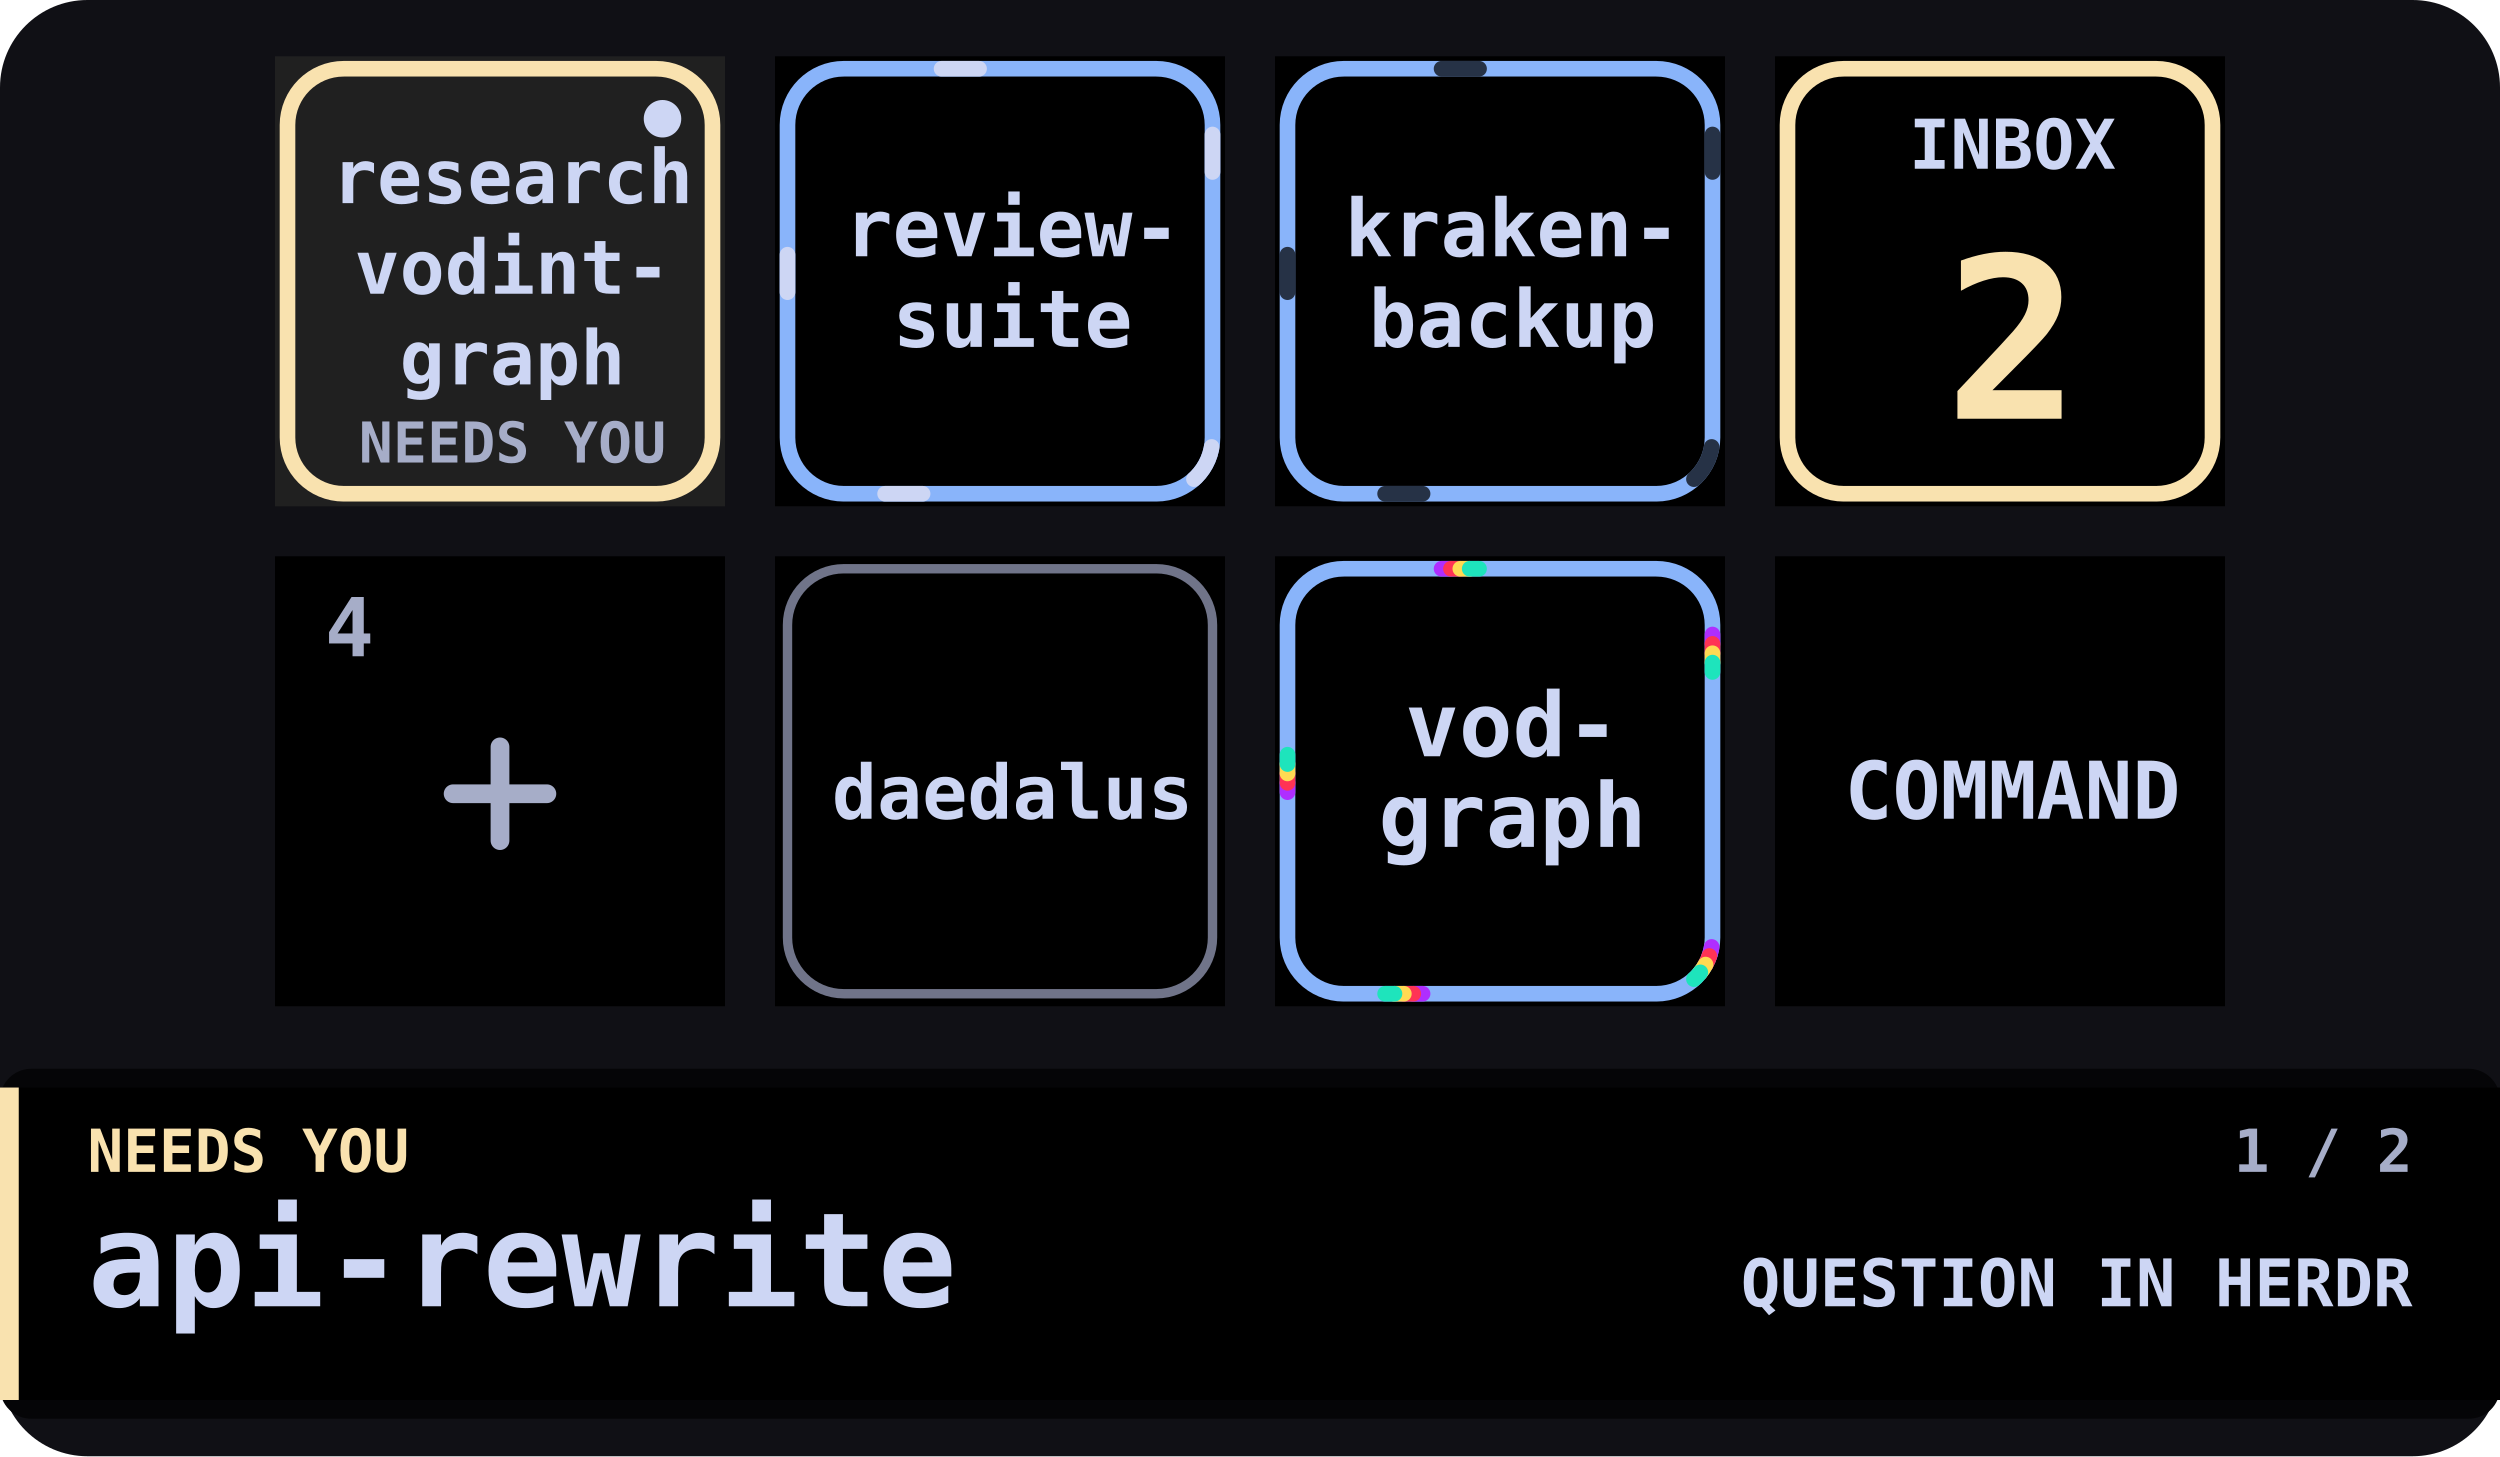
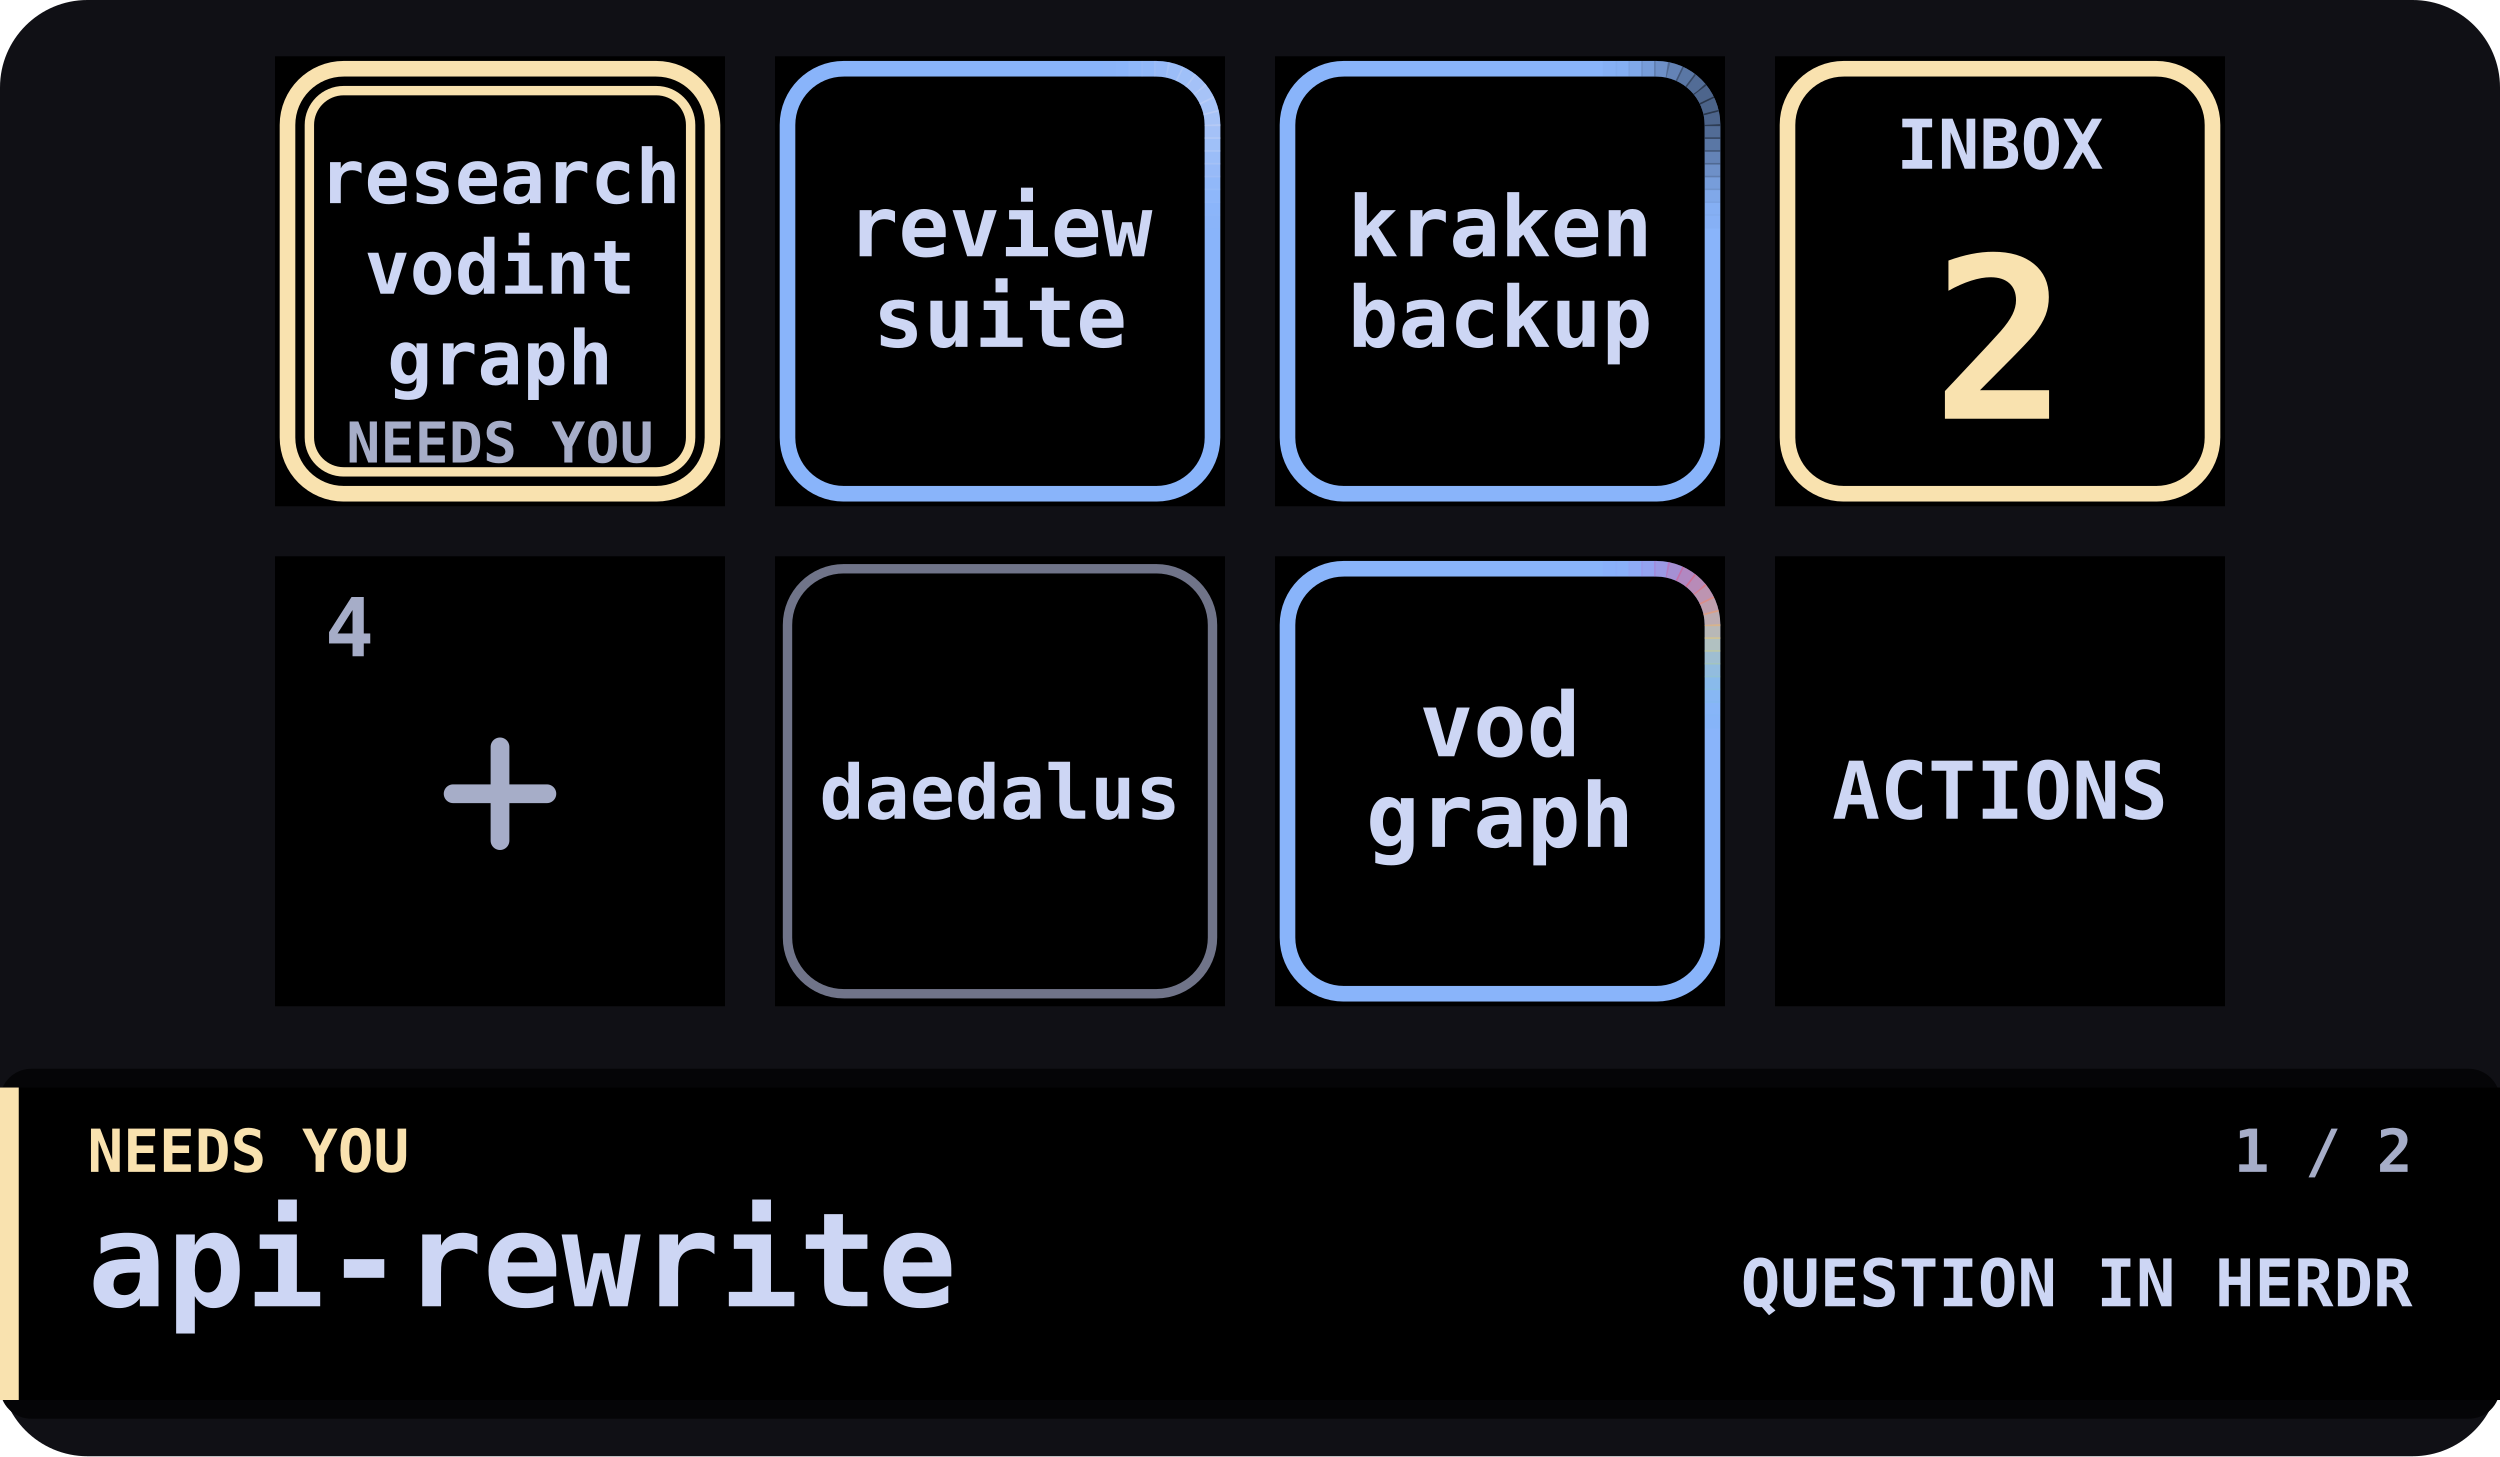
<svg xmlns="http://www.w3.org/2000/svg" width="800" height="466" viewBox="0 0 800 466">
  <rect width="800" height="466" rx="28" fill="#101015" />
  <svg x="88" y="18" width="144" height="144" viewBox="0 0 144 144">
-     <rect width="144" height="144" fill="#202020" />
+     <rect width="144" height="144" fill="#000000" />
+     <rect x="11" y="11" width="122" height="122" rx="11" fill="none" stroke="rgb(249 226 175)" stroke-width="3" />
    <rect x="4" y="4" width="136" height="136" rx="18" fill="none" stroke="rgb(249 226 175)" stroke-width="5" />
-     <circle cx="124" cy="20" r="6" fill="rgb(205 214 244)" />
-     <text x="76" y="47" font-family="Consolas" font-weight="700" font-size="24" fill="rgb(205 214 244)" text-anchor="middle">research</text>
-     <text x="76" y="76" font-family="Consolas" font-weight="700" font-size="24" fill="rgb(205 214 244)" text-anchor="middle">vodint-</text>
-     <text x="76" y="105" font-family="Consolas" font-weight="700" font-size="24" fill="rgb(205 214 244)" text-anchor="middle">graph</text>
-     <text x="76" y="130" font-family="Consolas" font-weight="700" font-size="18" fill="rgb(166 173 200)" text-anchor="middle" letter-spacing=".1">NEEDS YOU</text>
+     <text x="72" y="47" font-family="Consolas" font-weight="700" font-size="24" fill="rgb(205 214 244)" text-anchor="middle">research</text>
+     <text x="72" y="76" font-family="Consolas" font-weight="700" font-size="24" fill="rgb(205 214 244)" text-anchor="middle">vodint</text>
+     <text x="72" y="105" font-family="Consolas" font-weight="700" font-size="24" fill="rgb(205 214 244)" text-anchor="middle">graph</text>
+     <text x="72" y="130" font-family="Consolas" font-weight="700" font-size="18" fill="rgb(166 173 200)" text-anchor="middle" letter-spacing=".1">NEEDS YOU</text>
  </svg>
  <svg x="248" y="18" width="144" height="144" viewBox="0 0 144 144">
    <rect width="144" height="144" fill="#000000" />
    <rect x="4" y="4" width="136" height="136" rx="18" fill="none" stroke="rgb(137 180 250)" stroke-width="5" />
-     <rect x="4" y="4" width="136" height="136" rx="18" pathLength="100" fill="none" stroke-linecap="round" stroke-width="5" stroke="rgb(205 214 244)" stroke-dasharray="12 88" stroke-dashoffset="-31.3" />
-     <text x="76" y="64" font-family="Consolas" font-weight="700" font-size="25.5" fill="rgb(205 214 244)" text-anchor="middle">review-</text>
-     <text x="76" y="93" font-family="Consolas" font-weight="700" font-size="25.5" fill="rgb(205 214 244)" text-anchor="middle">suite</text>
+     <rect x="4" y="4" width="136" height="136" rx="18" fill="none" stroke-width="5" stroke="rgb(205 214 244)" stroke-opacity="0.02" stroke-dasharray="4.62 1021.58" stroke-dashoffset="-82.9" />
+     <rect x="4" y="4" width="136" height="136" rx="18" fill="none" stroke-width="5" stroke="rgb(205 214 244)" stroke-opacity="0.03" stroke-dasharray="4.62 1021.58" stroke-dashoffset="-87.0" />
+     <rect x="4" y="4" width="136" height="136" rx="18" fill="none" stroke-width="5" stroke="rgb(205 214 244)" stroke-opacity="0.07" stroke-dasharray="4.62 1021.58" stroke-dashoffset="-91.1" />
+     <rect x="4" y="4" width="136" height="136" rx="18" fill="none" stroke-width="5" stroke="rgb(205 214 244)" stroke-opacity="0.13" stroke-dasharray="4.62 1021.58" stroke-dashoffset="-95.2" />
+     <rect x="4" y="4" width="136" height="136" rx="18" fill="none" stroke-width="5" stroke="rgb(205 214 244)" stroke-opacity="0.20" stroke-dasharray="4.62 1021.58" stroke-dashoffset="-99.3" />
+     <rect x="4" y="4" width="136" height="136" rx="18" fill="none" stroke-width="5" stroke="rgb(205 214 244)" stroke-opacity="0.27" stroke-dasharray="4.62 1021.58" stroke-dashoffset="-103.4" />
+     <rect x="4" y="4" width="136" height="136" rx="18" fill="none" stroke-width="5" stroke="rgb(205 214 244)" stroke-opacity="0.34" stroke-dasharray="4.62 1021.58" stroke-dashoffset="-107.5" />
+     <rect x="4" y="4" width="136" height="136" rx="18" fill="none" stroke-width="5" stroke="rgb(205 214 244)" stroke-opacity="0.40" stroke-dasharray="4.62 1021.58" stroke-dashoffset="-111.6" />
+     <rect x="4" y="4" width="136" height="136" rx="18" fill="none" stroke-width="5" stroke="rgb(205 214 244)" stroke-opacity="0.44" stroke-dasharray="4.62 1021.58" stroke-dashoffset="-115.8" />
+     <rect x="4" y="4" width="136" height="136" rx="18" fill="none" stroke-width="5" stroke="rgb(205 214 244)" stroke-opacity="0.45" stroke-dasharray="4.62 1021.58" stroke-dashoffset="-119.9" />
+     <rect x="4" y="4" width="136" height="136" rx="18" fill="none" stroke-width="5" stroke="rgb(205 214 244)" stroke-opacity="0.44" stroke-dasharray="4.62 1021.58" stroke-dashoffset="-124.0" />
+     <rect x="4" y="4" width="136" height="136" rx="18" fill="none" stroke-width="5" stroke="rgb(205 214 244)" stroke-opacity="0.40" stroke-dasharray="4.62 1021.58" stroke-dashoffset="-128.1" />
+     <rect x="4" y="4" width="136" height="136" rx="18" fill="none" stroke-width="5" stroke="rgb(205 214 244)" stroke-opacity="0.34" stroke-dasharray="4.62 1021.58" stroke-dashoffset="-132.2" />
+     <rect x="4" y="4" width="136" height="136" rx="18" fill="none" stroke-width="5" stroke="rgb(205 214 244)" stroke-opacity="0.27" stroke-dasharray="4.62 1021.58" stroke-dashoffset="-136.3" />
+     <rect x="4" y="4" width="136" height="136" rx="18" fill="none" stroke-width="5" stroke="rgb(205 214 244)" stroke-opacity="0.20" stroke-dasharray="4.62 1021.58" stroke-dashoffset="-140.4" />
+     <rect x="4" y="4" width="136" height="136" rx="18" fill="none" stroke-width="5" stroke="rgb(205 214 244)" stroke-opacity="0.13" stroke-dasharray="4.62 1021.58" stroke-dashoffset="-144.5" />
+     <rect x="4" y="4" width="136" height="136" rx="18" fill="none" stroke-width="5" stroke="rgb(205 214 244)" stroke-opacity="0.07" stroke-dasharray="4.62 1021.58" stroke-dashoffset="-148.6" />
+     <rect x="4" y="4" width="136" height="136" rx="18" fill="none" stroke-width="5" stroke="rgb(205 214 244)" stroke-opacity="0.03" stroke-dasharray="4.62 1021.58" stroke-dashoffset="-152.7" />
+     <rect x="4" y="4" width="136" height="136" rx="18" fill="none" stroke-width="5" stroke="rgb(205 214 244)" stroke-opacity="0.02" stroke-dasharray="4.62 1021.58" stroke-dashoffset="-156.8" />
+     <text x="72" y="64" font-family="Consolas" font-weight="700" font-size="27" fill="rgb(205 214 244)" text-anchor="middle">review</text>
+     <text x="72" y="93" font-family="Consolas" font-weight="700" font-size="27" fill="rgb(205 214 244)" text-anchor="middle">suite</text>
  </svg>
  <svg x="408" y="18" width="144" height="144" viewBox="0 0 144 144">
    <rect width="144" height="144" fill="#000000" />
    <rect x="4" y="4" width="136" height="136" rx="18" fill="none" stroke="rgb(137 180 250)" stroke-width="5" />
-     <rect x="4" y="4" width="136" height="136" rx="18" pathLength="100" fill="none" stroke-linecap="round" stroke-width="5" stroke="#000000" stroke-opacity=".72" stroke-dasharray="12 88" stroke-dashoffset="-31.3" />
-     <text x="76" y="64" font-family="Consolas" font-weight="700" font-size="25.5" fill="rgb(205 214 244)" text-anchor="middle">kraken-</text>
-     <text x="76" y="93" font-family="Consolas" font-weight="700" font-size="25.5" fill="rgb(205 214 244)" text-anchor="middle">backup</text>
+     <rect x="4" y="4" width="136" height="136" rx="18" fill="none" stroke-width="5" stroke="#000000" stroke-opacity="0.02" stroke-dasharray="4.62 1021.58" stroke-dashoffset="-82.9" />
+     <rect x="4" y="4" width="136" height="136" rx="18" fill="none" stroke-width="5" stroke="#000000" stroke-opacity="0.03" stroke-dasharray="4.62 1021.58" stroke-dashoffset="-87.0" />
+     <rect x="4" y="4" width="136" height="136" rx="18" fill="none" stroke-width="5" stroke="#000000" stroke-opacity="0.07" stroke-dasharray="4.62 1021.58" stroke-dashoffset="-91.1" />
+     <rect x="4" y="4" width="136" height="136" rx="18" fill="none" stroke-width="5" stroke="#000000" stroke-opacity="0.13" stroke-dasharray="4.62 1021.58" stroke-dashoffset="-95.2" />
+     <rect x="4" y="4" width="136" height="136" rx="18" fill="none" stroke-width="5" stroke="#000000" stroke-opacity="0.20" stroke-dasharray="4.62 1021.58" stroke-dashoffset="-99.3" />
+     <rect x="4" y="4" width="136" height="136" rx="18" fill="none" stroke-width="5" stroke="#000000" stroke-opacity="0.27" stroke-dasharray="4.62 1021.58" stroke-dashoffset="-103.4" />
+     <rect x="4" y="4" width="136" height="136" rx="18" fill="none" stroke-width="5" stroke="#000000" stroke-opacity="0.34" stroke-dasharray="4.62 1021.58" stroke-dashoffset="-107.5" />
+     <rect x="4" y="4" width="136" height="136" rx="18" fill="none" stroke-width="5" stroke="#000000" stroke-opacity="0.40" stroke-dasharray="4.62 1021.58" stroke-dashoffset="-111.6" />
+     <rect x="4" y="4" width="136" height="136" rx="18" fill="none" stroke-width="5" stroke="#000000" stroke-opacity="0.44" stroke-dasharray="4.62 1021.58" stroke-dashoffset="-115.8" />
+     <rect x="4" y="4" width="136" height="136" rx="18" fill="none" stroke-width="5" stroke="#000000" stroke-opacity="0.45" stroke-dasharray="4.62 1021.58" stroke-dashoffset="-119.9" />
+     <rect x="4" y="4" width="136" height="136" rx="18" fill="none" stroke-width="5" stroke="#000000" stroke-opacity="0.44" stroke-dasharray="4.62 1021.58" stroke-dashoffset="-124.0" />
+     <rect x="4" y="4" width="136" height="136" rx="18" fill="none" stroke-width="5" stroke="#000000" stroke-opacity="0.40" stroke-dasharray="4.62 1021.58" stroke-dashoffset="-128.1" />
+     <rect x="4" y="4" width="136" height="136" rx="18" fill="none" stroke-width="5" stroke="#000000" stroke-opacity="0.34" stroke-dasharray="4.62 1021.58" stroke-dashoffset="-132.2" />
+     <rect x="4" y="4" width="136" height="136" rx="18" fill="none" stroke-width="5" stroke="#000000" stroke-opacity="0.27" stroke-dasharray="4.62 1021.58" stroke-dashoffset="-136.3" />
+     <rect x="4" y="4" width="136" height="136" rx="18" fill="none" stroke-width="5" stroke="#000000" stroke-opacity="0.20" stroke-dasharray="4.62 1021.58" stroke-dashoffset="-140.4" />
+     <rect x="4" y="4" width="136" height="136" rx="18" fill="none" stroke-width="5" stroke="#000000" stroke-opacity="0.13" stroke-dasharray="4.62 1021.58" stroke-dashoffset="-144.5" />
+     <rect x="4" y="4" width="136" height="136" rx="18" fill="none" stroke-width="5" stroke="#000000" stroke-opacity="0.07" stroke-dasharray="4.62 1021.58" stroke-dashoffset="-148.6" />
+     <rect x="4" y="4" width="136" height="136" rx="18" fill="none" stroke-width="5" stroke="#000000" stroke-opacity="0.03" stroke-dasharray="4.62 1021.58" stroke-dashoffset="-152.7" />
+     <rect x="4" y="4" width="136" height="136" rx="18" fill="none" stroke-width="5" stroke="#000000" stroke-opacity="0.02" stroke-dasharray="4.62 1021.58" stroke-dashoffset="-156.8" />
+     <text x="72" y="64" font-family="Consolas" font-weight="700" font-size="27" fill="rgb(205 214 244)" text-anchor="middle">kraken</text>
+     <text x="72" y="93" font-family="Consolas" font-weight="700" font-size="27" fill="rgb(205 214 244)" text-anchor="middle">backup</text>
  </svg>
  <svg x="568" y="18" width="144" height="144" viewBox="0 0 144 144">
    <rect width="144" height="144" fill="#000000" />
    <rect x="4" y="4" width="136" height="136" rx="18" fill="none" stroke="rgb(249 226 175)" stroke-width="5" />
-     <text x="76" y="36" font-family="Consolas" font-weight="700" font-size="22" fill="rgb(205 214 244)" text-anchor="middle">INBOX</text>
-     <text x="76" y="116" font-family="Consolas" font-weight="700" font-size="72" fill="rgb(249 226 175)" text-anchor="middle">2</text>
+     <text x="72" y="36" font-family="Consolas" font-weight="700" font-size="22" fill="rgb(205 214 244)" text-anchor="middle">INBOX</text>
+     <text x="72" y="116" font-family="Consolas" font-weight="700" font-size="72" fill="rgb(249 226 175)" text-anchor="middle">2</text>
  </svg>
  <svg x="88" y="178" width="144" height="144" viewBox="0 0 144 144">
    <rect width="144" height="144" fill="#000000" />
    <text x="16" y="32" font-family="Consolas" font-weight="700" font-size="26" fill="rgb(166 173 200)">4</text>
    <path d="M57 76H87M72 61V91" stroke="rgb(166 173 200)" stroke-width="6" stroke-linecap="round" />
  </svg>
  <svg x="248" y="178" width="144" height="144" viewBox="0 0 144 144">
    <rect width="144" height="144" fill="#000000" />
    <rect x="4" y="4" width="136" height="136" rx="18" fill="none" stroke="rgb(112 116 137)" stroke-width="3" />
-     <text x="76" y="84" font-family="Consolas" font-weight="700" font-size="24" fill="rgb(205 214 244)" text-anchor="middle">daedalus</text>
+     <text x="72" y="84" font-family="Consolas" font-weight="700" font-size="24" fill="rgb(205 214 244)" text-anchor="middle">daedalus</text>
  </svg>
  <svg x="408" y="178" width="144" height="144" viewBox="0 0 144 144">
    <rect width="144" height="144" fill="#000000" />
    <rect x="4" y="4" width="136" height="136" rx="18" fill="none" stroke="rgb(137 180 250)" stroke-width="5" />
-     <rect x="4" y="4" width="136" height="136" rx="18" pathLength="100" fill="none" stroke-linecap="round" stroke-width="5" stroke="#af2eff" stroke-dasharray="3 97" stroke-dashoffset="-31.3" />
-     <rect x="4" y="4" width="136" height="136" rx="18" pathLength="100" fill="none" stroke-linecap="round" stroke-width="5" stroke="#ff3355" stroke-dasharray="3 97" stroke-dashoffset="-34.3" />
-     <rect x="4" y="4" width="136" height="136" rx="18" pathLength="100" fill="none" stroke-linecap="round" stroke-width="5" stroke="#ffda53" stroke-dasharray="3 97" stroke-dashoffset="-37.3" />
-     <rect x="4" y="4" width="136" height="136" rx="18" pathLength="100" fill="none" stroke-linecap="round" stroke-width="5" stroke="#1ee4bc" stroke-dasharray="3 97" stroke-dashoffset="-40.3" />
-     <text x="76" y="64" font-family="Consolas" font-weight="700" font-size="28.5" fill="rgb(205 214 244)" text-anchor="middle">vod-</text>
-     <text x="76" y="93" font-family="Consolas" font-weight="700" font-size="28.5" fill="rgb(205 214 244)" text-anchor="middle">graph</text>
+     <rect x="4" y="4" width="136" height="136" rx="18" fill="none" stroke-width="5" stroke="rgb(175 46 255)" stroke-opacity="0.02" stroke-dasharray="4.62 1021.58" stroke-dashoffset="-82.9" />
+     <rect x="4" y="4" width="136" height="136" rx="18" fill="none" stroke-width="5" stroke="rgb(188 47 227)" stroke-opacity="0.03" stroke-dasharray="4.62 1021.58" stroke-dashoffset="-87.0" />
+     <rect x="4" y="4" width="136" height="136" rx="18" fill="none" stroke-width="5" stroke="rgb(202 48 198)" stroke-opacity="0.07" stroke-dasharray="4.62 1021.58" stroke-dashoffset="-91.1" />
+     <rect x="4" y="4" width="136" height="136" rx="18" fill="none" stroke-width="5" stroke="rgb(215 49 170)" stroke-opacity="0.13" stroke-dasharray="4.62 1021.58" stroke-dashoffset="-95.2" />
+     <rect x="4" y="4" width="136" height="136" rx="18" fill="none" stroke-width="5" stroke="rgb(228 49 142)" stroke-opacity="0.20" stroke-dasharray="4.62 1021.58" stroke-dashoffset="-99.3" />
+     <rect x="4" y="4" width="136" height="136" rx="18" fill="none" stroke-width="5" stroke="rgb(242 50 113)" stroke-opacity="0.27" stroke-dasharray="4.62 1021.58" stroke-dashoffset="-103.4" />
+     <rect x="4" y="4" width="136" height="136" rx="18" fill="none" stroke-width="5" stroke="rgb(255 51 85)" stroke-opacity="0.34" stroke-dasharray="4.62 1021.58" stroke-dashoffset="-107.5" />
+     <rect x="4" y="4" width="136" height="136" rx="18" fill="none" stroke-width="5" stroke="rgb(255 79 85)" stroke-opacity="0.40" stroke-dasharray="4.62 1021.58" stroke-dashoffset="-111.6" />
+     <rect x="4" y="4" width="136" height="136" rx="18" fill="none" stroke-width="5" stroke="rgb(255 107 84)" stroke-opacity="0.44" stroke-dasharray="4.62 1021.58" stroke-dashoffset="-115.8" />
+     <rect x="4" y="4" width="136" height="136" rx="18" fill="none" stroke-width="5" stroke="rgb(255 135 84)" stroke-opacity="0.45" stroke-dasharray="4.62 1021.58" stroke-dashoffset="-119.9" />
+     <rect x="4" y="4" width="136" height="136" rx="18" fill="none" stroke-width="5" stroke="rgb(255 162 84)" stroke-opacity="0.44" stroke-dasharray="4.62 1021.58" stroke-dashoffset="-124.0" />
+     <rect x="4" y="4" width="136" height="136" rx="18" fill="none" stroke-width="5" stroke="rgb(255 190 83)" stroke-opacity="0.40" stroke-dasharray="4.62 1021.58" stroke-dashoffset="-128.1" />
+     <rect x="4" y="4" width="136" height="136" rx="18" fill="none" stroke-width="5" stroke="rgb(255 218 83)" stroke-opacity="0.34" stroke-dasharray="4.62 1021.58" stroke-dashoffset="-132.2" />
+     <rect x="4" y="4" width="136" height="136" rx="18" fill="none" stroke-width="5" stroke="rgb(218 220 100)" stroke-opacity="0.27" stroke-dasharray="4.62 1021.58" stroke-dashoffset="-136.3" />
+     <rect x="4" y="4" width="136" height="136" rx="18" fill="none" stroke-width="5" stroke="rgb(180 221 118)" stroke-opacity="0.20" stroke-dasharray="4.62 1021.58" stroke-dashoffset="-140.4" />
+     <rect x="4" y="4" width="136" height="136" rx="18" fill="none" stroke-width="5" stroke="rgb(143 223 136)" stroke-opacity="0.13" stroke-dasharray="4.62 1021.58" stroke-dashoffset="-144.5" />
+     <rect x="4" y="4" width="136" height="136" rx="18" fill="none" stroke-width="5" stroke="rgb(105 225 153)" stroke-opacity="0.07" stroke-dasharray="4.62 1021.58" stroke-dashoffset="-148.6" />
+     <rect x="4" y="4" width="136" height="136" rx="18" fill="none" stroke-width="5" stroke="rgb(68 226 170)" stroke-opacity="0.03" stroke-dasharray="4.62 1021.58" stroke-dashoffset="-152.7" />
+     <rect x="4" y="4" width="136" height="136" rx="18" fill="none" stroke-width="5" stroke="rgb(30 228 188)" stroke-opacity="0.02" stroke-dasharray="4.62 1021.58" stroke-dashoffset="-156.8" />
+     <text x="72" y="64" font-family="Consolas" font-weight="700" font-size="28.5" fill="rgb(205 214 244)" text-anchor="middle">vod</text>
+     <text x="72" y="93" font-family="Consolas" font-weight="700" font-size="28.5" fill="rgb(205 214 244)" text-anchor="middle">graph</text>
  </svg>
  <svg x="568" y="178" width="144" height="144" viewBox="0 0 144 144">
    <rect width="144" height="144" fill="#000000" />
-     <text x="76" y="84" font-family="Consolas" font-weight="700" font-size="25.5" fill="rgb(205 214 244)" text-anchor="middle">COMMAND</text>
+     <text x="72" y="84" font-family="Consolas" font-weight="700" font-size="25.5" fill="rgb(205 214 244)" text-anchor="middle">ACTIONS</text>
  </svg>
  <rect y="342" width="800" height="112" rx="10" fill="#050507" />
  <svg x="0" y="348" width="200" height="100" viewBox="0 0 200 100">
    <rect width="800" height="100" fill="#000000" />
    <rect width="6" height="100" fill="rgb(249 226 175)" />
    <text x="28" y="27" font-family="Consolas" font-weight="700" font-size="19" fill="rgb(249 226 175)">NEEDS YOU</text>
    <text x="28" y="70" font-family="Consolas" font-weight="700" font-size="42" fill="rgb(205 214 244)">api-rewrite</text>
    <text x="772" y="27" font-family="Consolas" font-weight="700" font-size="19" fill="rgb(166 173 200)" text-anchor="end">1 / 2</text>
    <text x="772" y="70" font-family="Consolas" font-weight="700" font-size="21" fill="rgb(205 214 244)" text-anchor="end">QUESTION IN HERDR</text>
  </svg>
  <svg x="200" y="348" width="200" height="100" viewBox="200 0 200 100">
    <rect width="800" height="100" fill="#000000" />
    <rect width="6" height="100" fill="rgb(249 226 175)" />
    <text x="28" y="27" font-family="Consolas" font-weight="700" font-size="19" fill="rgb(249 226 175)">NEEDS YOU</text>
    <text x="28" y="70" font-family="Consolas" font-weight="700" font-size="42" fill="rgb(205 214 244)">api-rewrite</text>
    <text x="772" y="27" font-family="Consolas" font-weight="700" font-size="19" fill="rgb(166 173 200)" text-anchor="end">1 / 2</text>
    <text x="772" y="70" font-family="Consolas" font-weight="700" font-size="21" fill="rgb(205 214 244)" text-anchor="end">QUESTION IN HERDR</text>
  </svg>
  <svg x="400" y="348" width="200" height="100" viewBox="400 0 200 100">
    <rect width="800" height="100" fill="#000000" />
    <rect width="6" height="100" fill="rgb(249 226 175)" />
    <text x="28" y="27" font-family="Consolas" font-weight="700" font-size="19" fill="rgb(249 226 175)">NEEDS YOU</text>
    <text x="28" y="70" font-family="Consolas" font-weight="700" font-size="42" fill="rgb(205 214 244)">api-rewrite</text>
    <text x="772" y="27" font-family="Consolas" font-weight="700" font-size="19" fill="rgb(166 173 200)" text-anchor="end">1 / 2</text>
    <text x="772" y="70" font-family="Consolas" font-weight="700" font-size="21" fill="rgb(205 214 244)" text-anchor="end">QUESTION IN HERDR</text>
  </svg>
  <svg x="600" y="348" width="200" height="100" viewBox="600 0 200 100">
    <rect width="800" height="100" fill="#000000" />
    <rect width="6" height="100" fill="rgb(249 226 175)" />
    <text x="28" y="27" font-family="Consolas" font-weight="700" font-size="19" fill="rgb(249 226 175)">NEEDS YOU</text>
    <text x="28" y="70" font-family="Consolas" font-weight="700" font-size="42" fill="rgb(205 214 244)">api-rewrite</text>
    <text x="772" y="27" font-family="Consolas" font-weight="700" font-size="19" fill="rgb(166 173 200)" text-anchor="end">1 / 2</text>
    <text x="772" y="70" font-family="Consolas" font-weight="700" font-size="21" fill="rgb(205 214 244)" text-anchor="end">QUESTION IN HERDR</text>
  </svg>
</svg>
